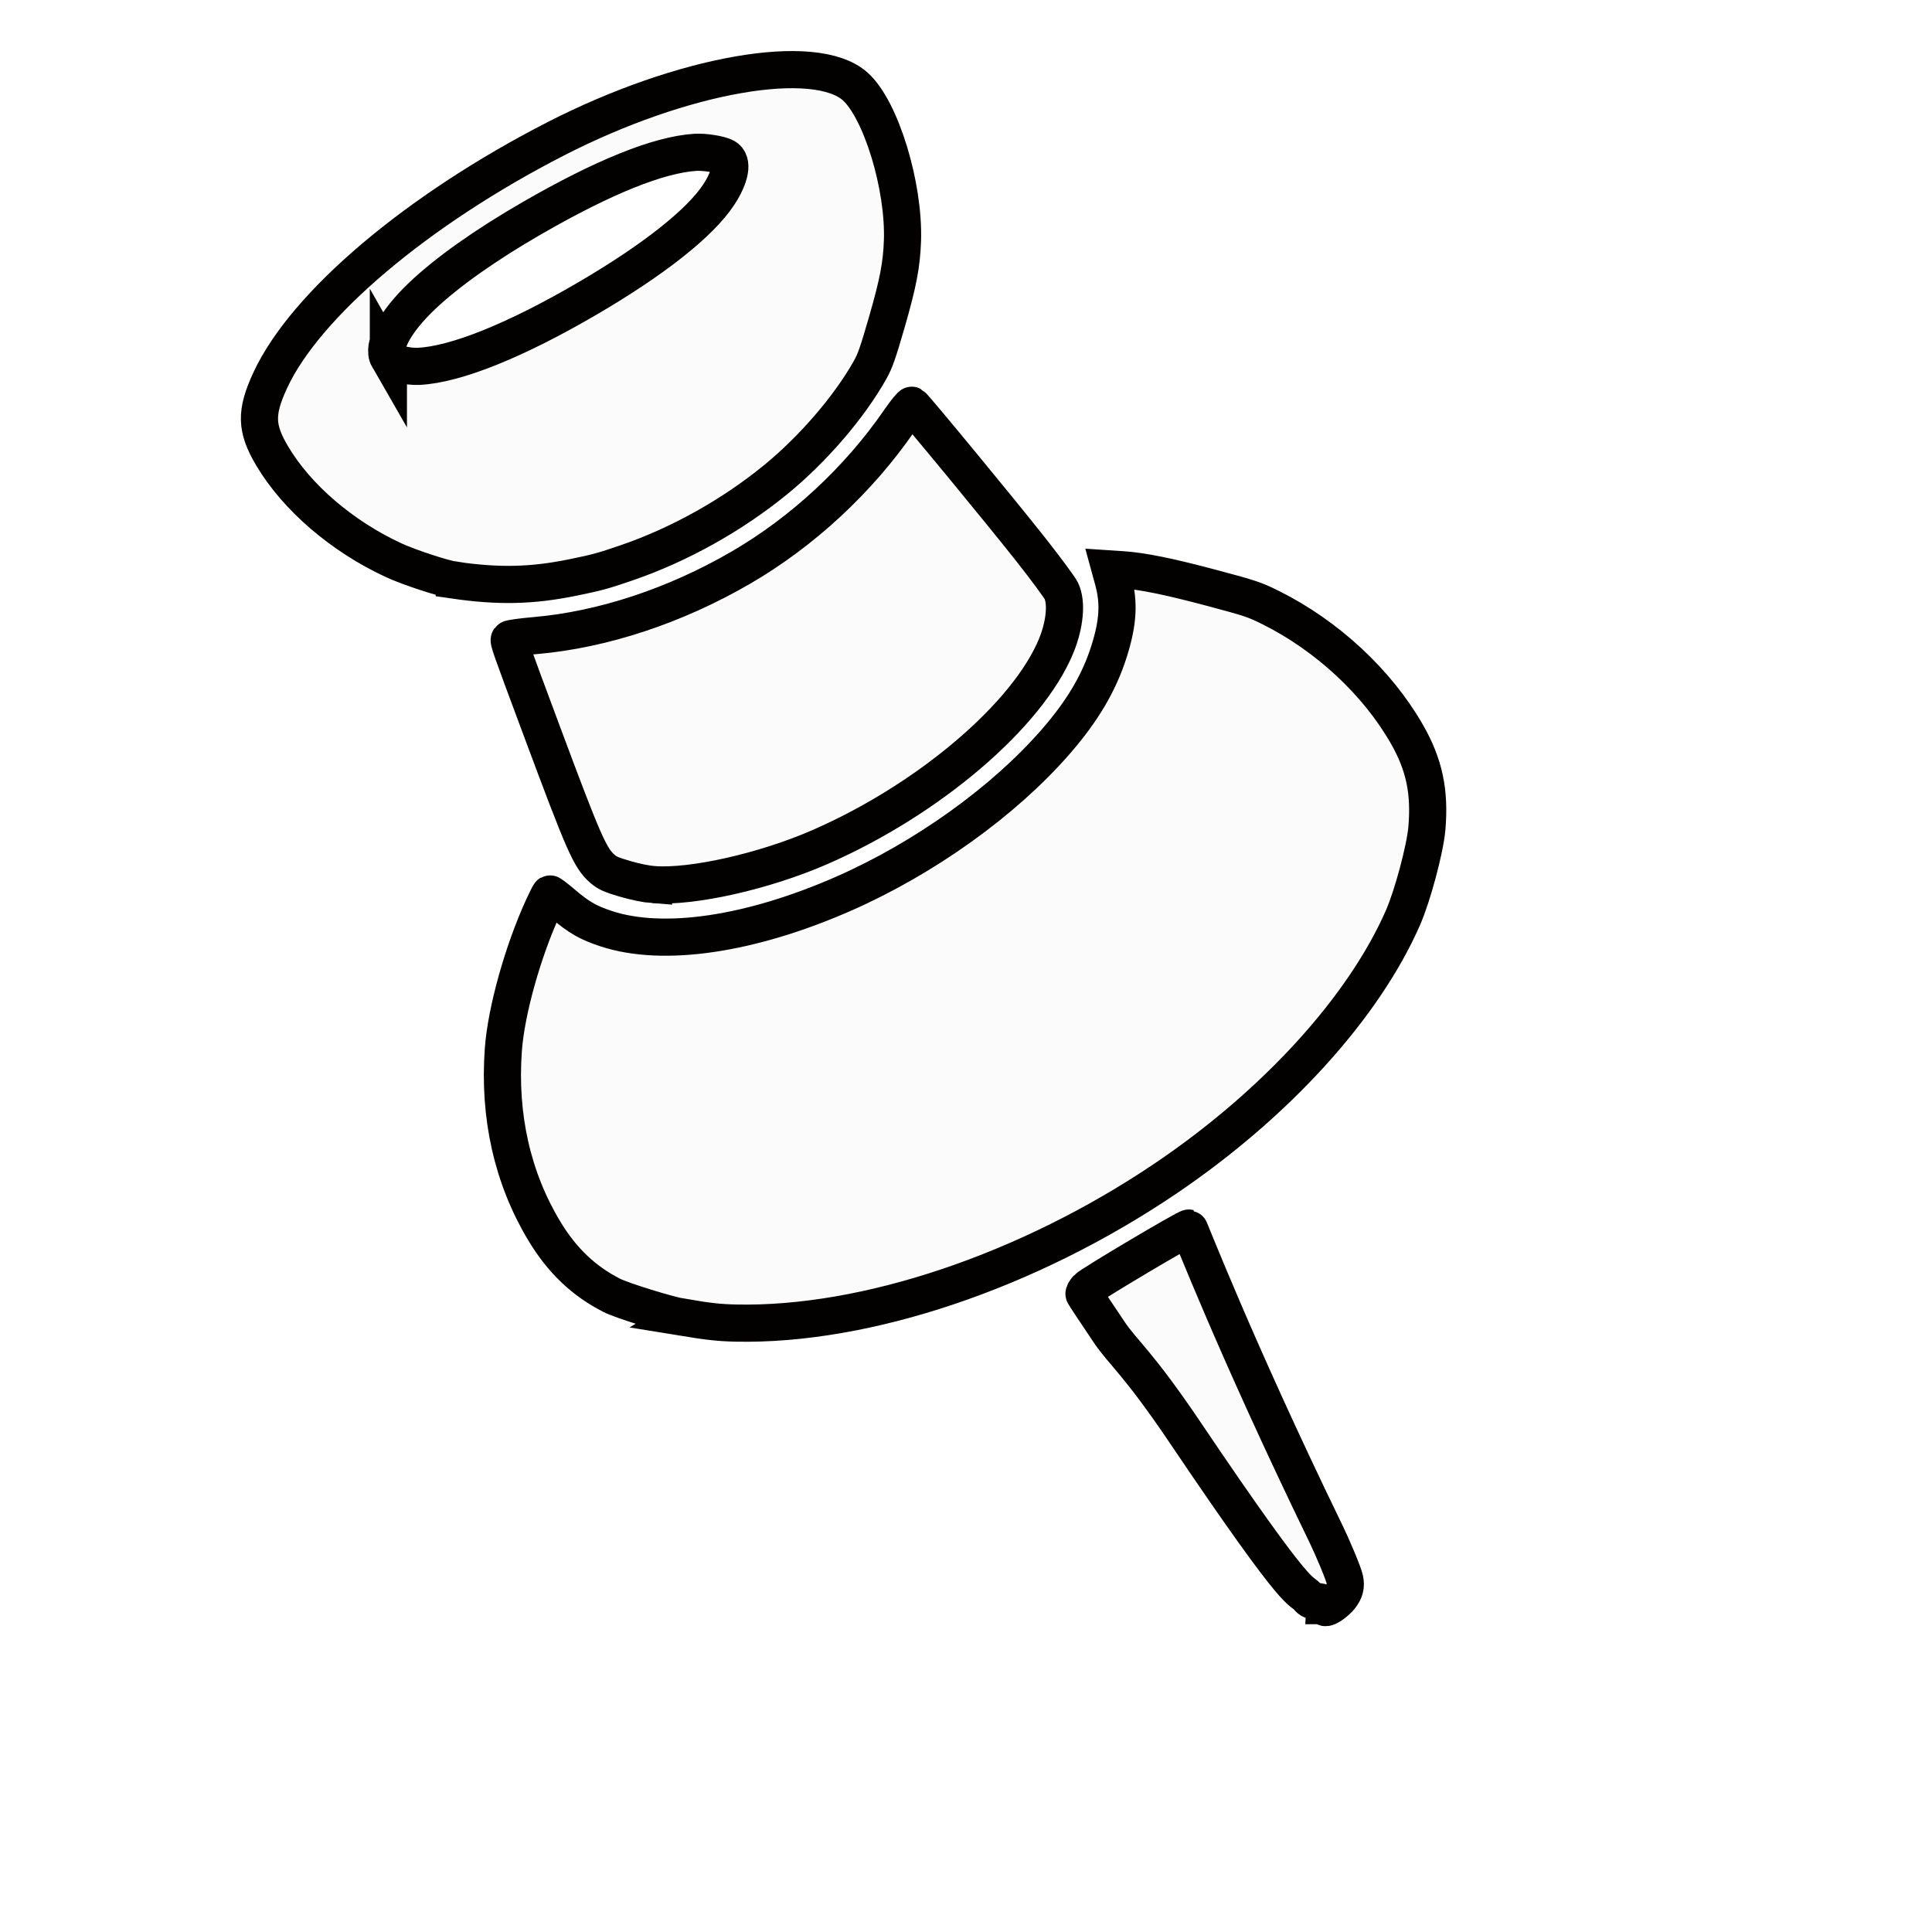
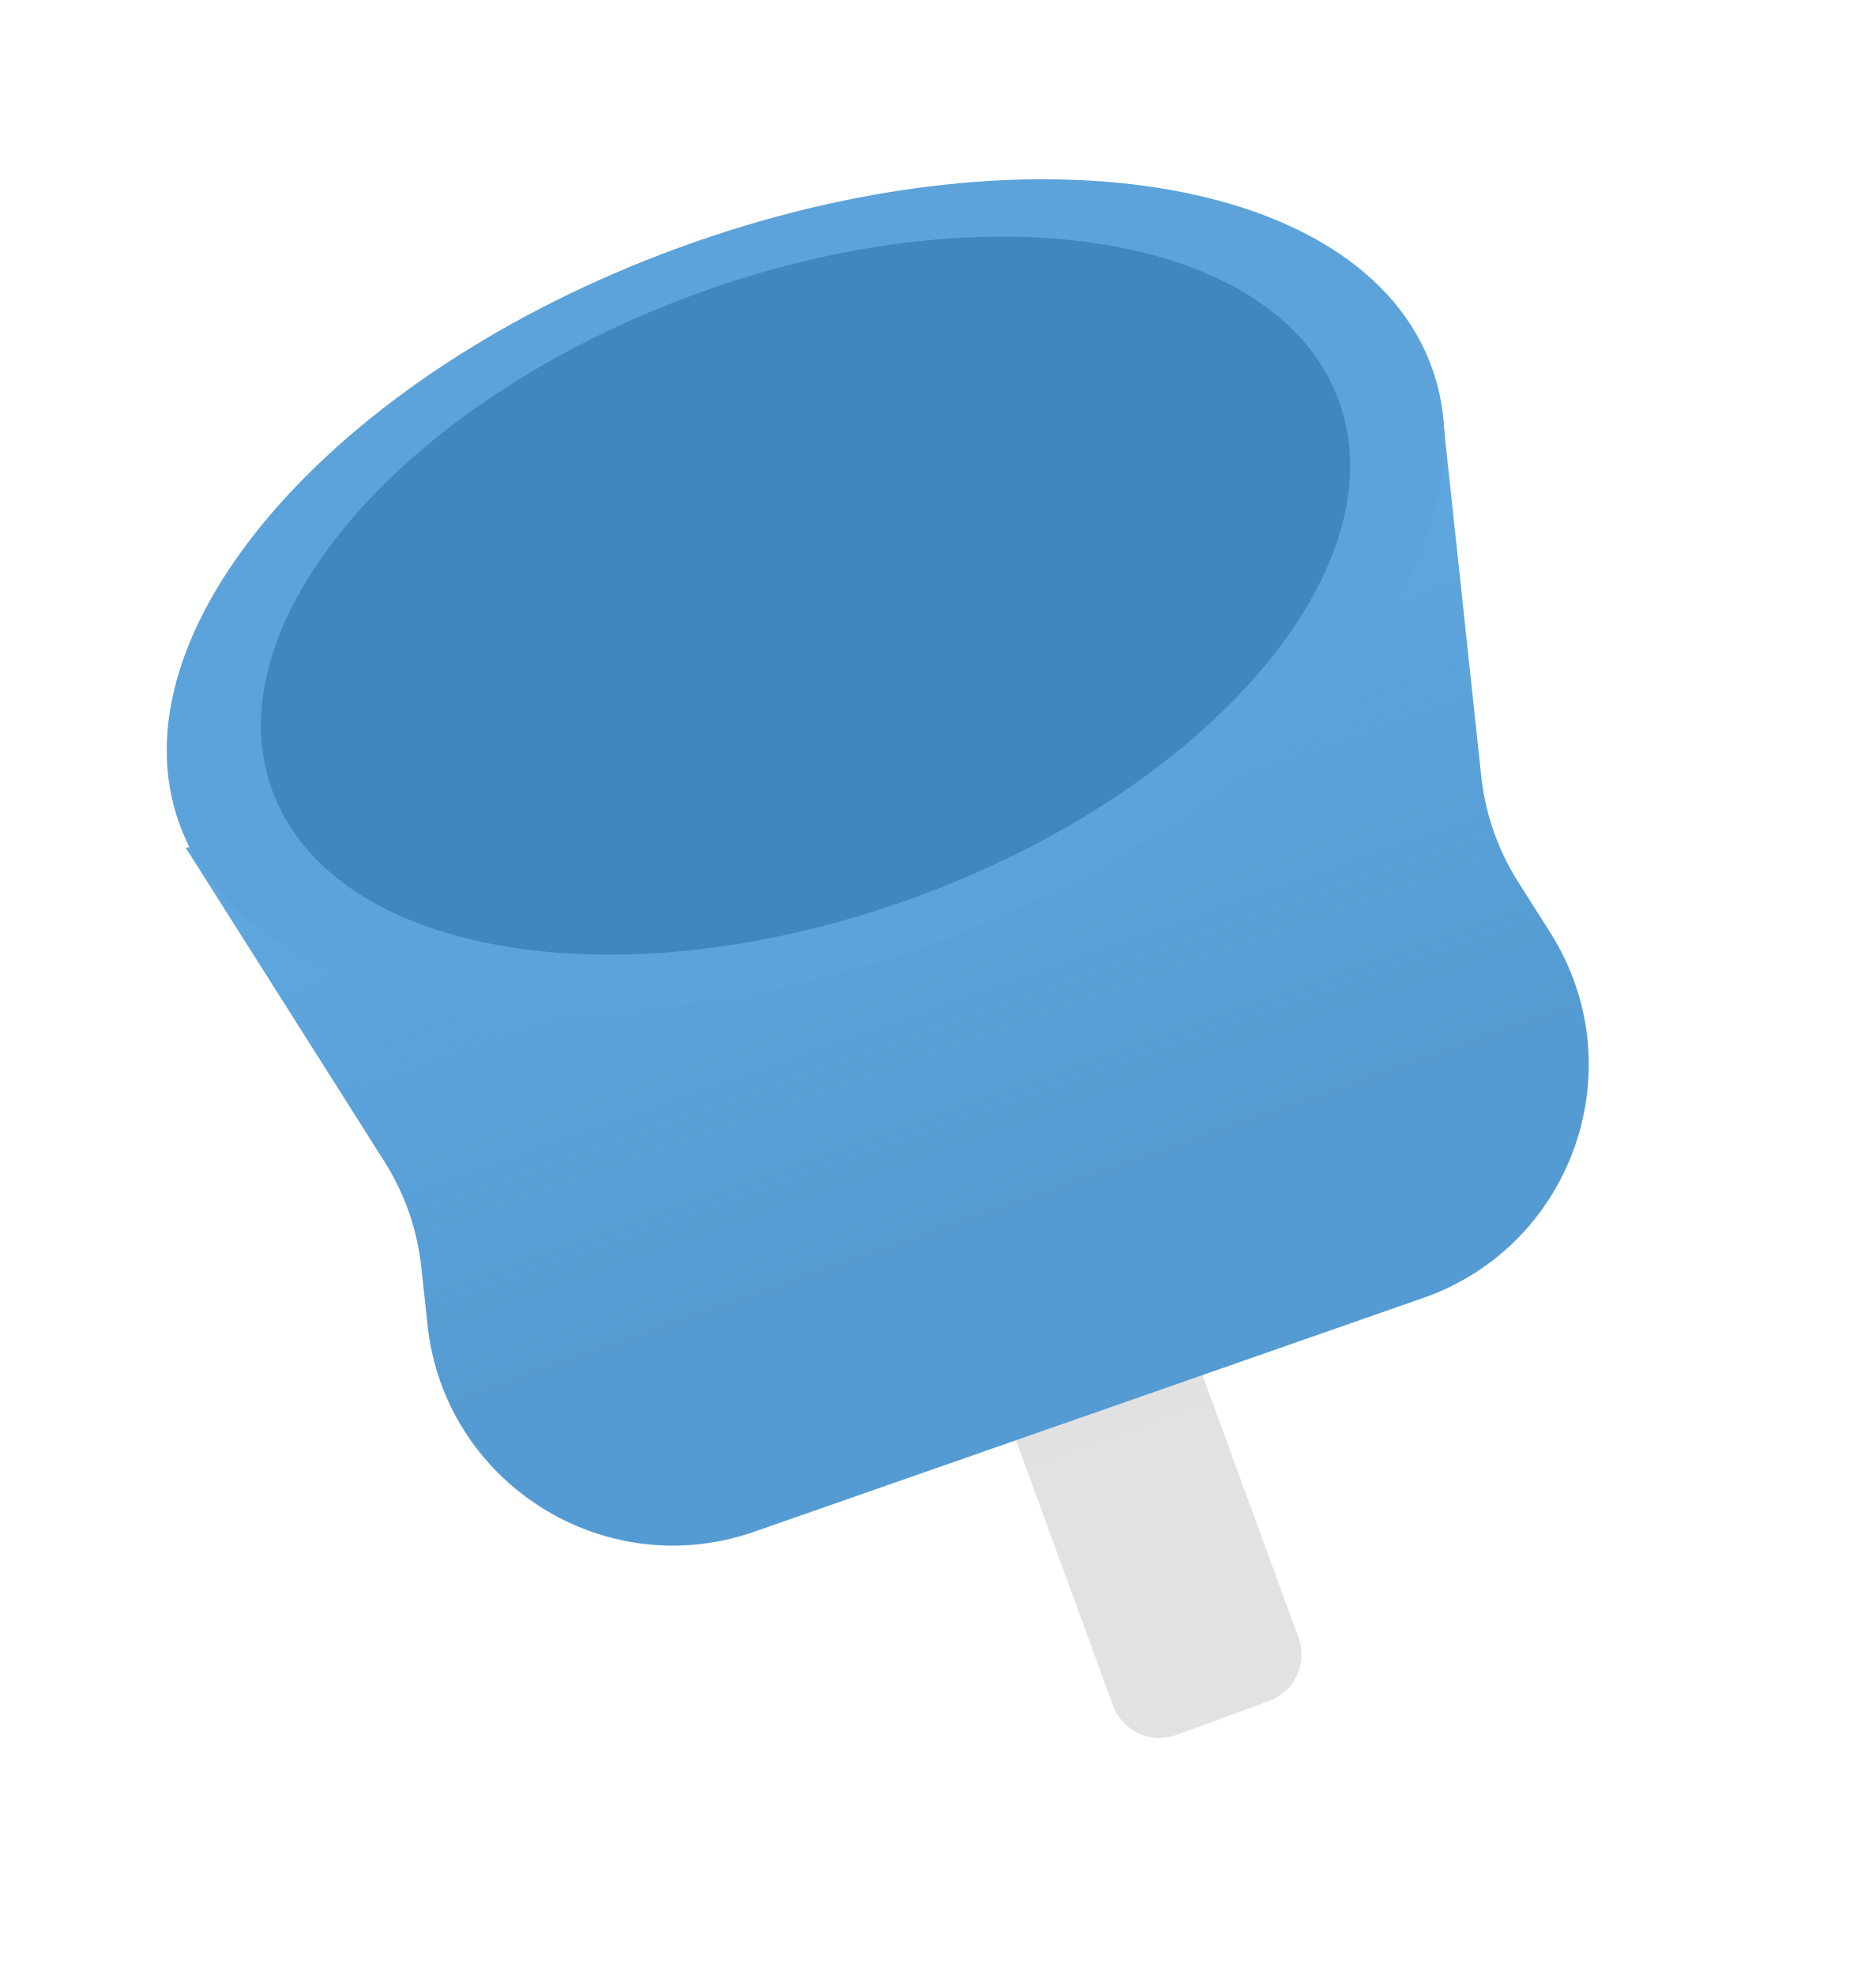
- <svg xmlns="http://www.w3.org/2000/svg" width="260mm" height="260mm" viewBox="0 0 260 260" version="1.1" id="svg5">
-   <defs id="defs2" />
-   <g id="layer1">
-     <path style="fill:#fbfbfb;fill-opacity:1;stroke:#030000;stroke-width:5;stroke-miterlimit:4;stroke-dasharray:none;stroke-opacity:1" d="m 178.166,216.079 c 0,0.833 1.676,-0.477 2.24,-1.208 0.59,-0.765 0.756,-1.439 0.568,-2.315 -0.179,-0.839 -1.509,-4.039 -2.685,-6.46 -12.238,-25.216 -18.172,-40.799 -18.291,-40.831 -0.291,-0.078 -13.195,7.583 -13.692,8.128 -0.269,0.295 -0.46,0.634 -0.425,0.752 0.035,0.118 1.575,2.45 3.422,5.181 1.847,2.731 3.858,4.068 10.213,13.495 16.2,24.031 15.243,20.606 16.592,22.244 0.598,0.726 2.057,0.185 2.057,1.014 z M 91.855,177.274 c 3.503,0.573 4.985,0.735 7.193,0.781 17.502,0.371 39.32,-6.97 57.786,-19.443 14.849,-10.03 26.677,-23.021 31.977,-35.123 1.286,-2.936 2.972,-9.238 3.211,-12.003 0.427,-4.947 -0.35,-8.606 -2.698,-12.704 -3.996,-6.976 -10.744,-13.241 -18.333,-17.021 -2.124,-1.058 -2.699,-1.251 -7.746,-2.599 -5.858,-1.565 -9.486,-2.306 -12.167,-2.485 l -1.684,-0.112 0.412,1.505 c 0.83,3.033 0.675,5.708 -0.554,9.589 -1.342,4.238 -3.575,8.015 -7.196,12.175 -6.961,7.996 -17.617,15.634 -28.484,20.417 -12.541,5.52 -24.298,7.26 -31.978,4.732 -2.434,-0.801 -3.693,-1.522 -5.809,-3.328 -0.921,-0.786 -1.727,-1.398 -1.791,-1.361 -0.064,0.037 -0.464,0.825 -0.889,1.75 -2.749,5.995 -4.988,14.006 -5.367,19.208 -0.653,8.962 1.231,17.304 5.516,24.417 2.385,3.958 5.313,6.747 9.105,8.668 1.391,0.705 7.605,2.626 9.498,2.936 z M 87.943,119.049 c 5.227,0.394 14.906,-1.786 22.372,-5.039 14.666,-6.39 28.023,-17.775 31.842,-27.141 1.164,-2.855 1.429,-5.82 0.658,-7.38 -0.237,-0.48 -2.066,-2.951 -4.064,-5.49 -3.817,-4.852 -15.72,-19.292 -16.042,-19.461 -0.103,-0.054 -0.85,0.863 -1.66,2.04 -5.501,7.992 -13.055,14.999 -21.372,19.826 -8.842,5.131 -18.581,8.347 -27.652,9.13 -1.832,0.158 -3.389,0.375 -3.46,0.482 -0.159,0.242 -0.065,0.512 4.381,12.445 5.645,15.155 6.471,17.029 8.135,18.467 0.657,0.568 1.182,0.8 3.047,1.346 1.354,0.396 2.877,0.707 3.815,0.777 z M 61.131,78.072 c 5.996,0.869 10.43,0.771 15.944,-0.353 3.278,-0.668 4.074,-0.885 7.266,-1.982 7.087,-2.435 14.167,-6.386 20.032,-11.177 5.026,-4.106 9.883,-9.745 12.704,-14.748 0.691,-1.226 1.061,-2.278 2.254,-6.406 1.529,-5.294 2.005,-7.765 2.118,-10.996 0.257,-7.358 -2.895,-17.67 -6.349,-20.767 -5.394,-4.836 -23.259,-1.711 -40.356,7.061 -18.625,9.556 -33.638,22.258 -38.371,32.465 -2.009,4.333 -1.956,6.463 0.255,10.19 3.316,5.592 9.419,10.829 16.356,14.035 2.065,0.954 6.646,2.459 8.147,2.677 z M 52.266,48.184 c -0.899,-1.558 0.907,-4.901 4.494,-8.319 3.383,-3.224 8.563,-6.894 14.824,-10.504 9.636,-5.555 17.008,-8.529 21.964,-8.86 1.244,-0.083 3.338,0.25 4.045,0.643 1.078,0.6 0.74,2.591 -0.854,5.029 -2.496,3.819 -8.765,8.78 -17.67,13.986 -9.652,5.642 -17.69,8.882 -22.681,9.14 -1.664,0.086 -3.755,-0.48 -4.122,-1.116 z" id="path836" />
-   </g>
+ <svg xmlns="http://www.w3.org/2000/svg" width="38" height="40" viewBox="0 0 38 40" fill="none">
+   <rect x="17" y="19.373" width="4" height="17.15" rx="1" transform="rotate(-20.0793 17 19.373)" fill="#DBDBDB" />
+   <rect x="17" y="19.373" width="4" height="17.15" rx="1" transform="rotate(-20.0793 17 19.373)" fill="url(#paint0_linear_333_269)" fill-opacity="0.2" />
+   <path d="M3.766 17.176L16.487 12.732L29.208 8.287L30.003 15.717C30.084 16.479 30.34 17.213 30.75 17.86L31.403 18.892C33.125 21.611 31.867 25.226 28.828 26.287L15.28 31.021C12.24 32.083 9.002 30.035 8.66 26.832L8.535 25.67C8.454 24.908 8.198 24.174 7.788 23.527L3.766 17.176Z" fill="#5EA6DE" />
+   <path d="M3.766 17.176L16.487 12.732L29.208 8.287L30.003 15.717C30.084 16.479 30.34 17.213 30.75 17.86L31.403 18.892C33.125 21.611 31.867 25.226 28.828 26.287L15.28 31.021C12.24 32.083 9.002 30.035 8.66 26.832L8.535 25.67C8.454 24.908 8.198 24.174 7.788 23.527L3.766 17.176Z" fill="url(#paint1_linear_333_269)" fill-opacity="0.2" />
+   <ellipse cx="16.318" cy="12.064" rx="13.5" ry="7.5" transform="rotate(-20.0793 16.3176 12.0636)" fill="#5BA3DA" />
+   <ellipse cx="16.317" cy="12.063" rx="11.5" ry="6.5" transform="rotate(-20.0793 16.3175 12.0635)" fill="#3E87C1" />
+   <defs>
+     <linearGradient id="paint0_linear_333_269" x1="19" y1="19.373" x2="19" y2="31.456" gradientUnits="userSpaceOnUse">
+       <stop stop-color="white" stop-opacity="0" />
+       <stop offset="1" stop-color="white" />
+     </linearGradient>
+     <linearGradient id="paint1_linear_333_269" x1="17.219" y1="14.618" x2="20.723" y2="24.554" gradientUnits="userSpaceOnUse">
+       <stop stop-color="#2D70A4" stop-opacity="0" />
+       <stop offset="1" stop-color="#2D70A4" />
+     </linearGradient>
+   </defs>
</svg>
